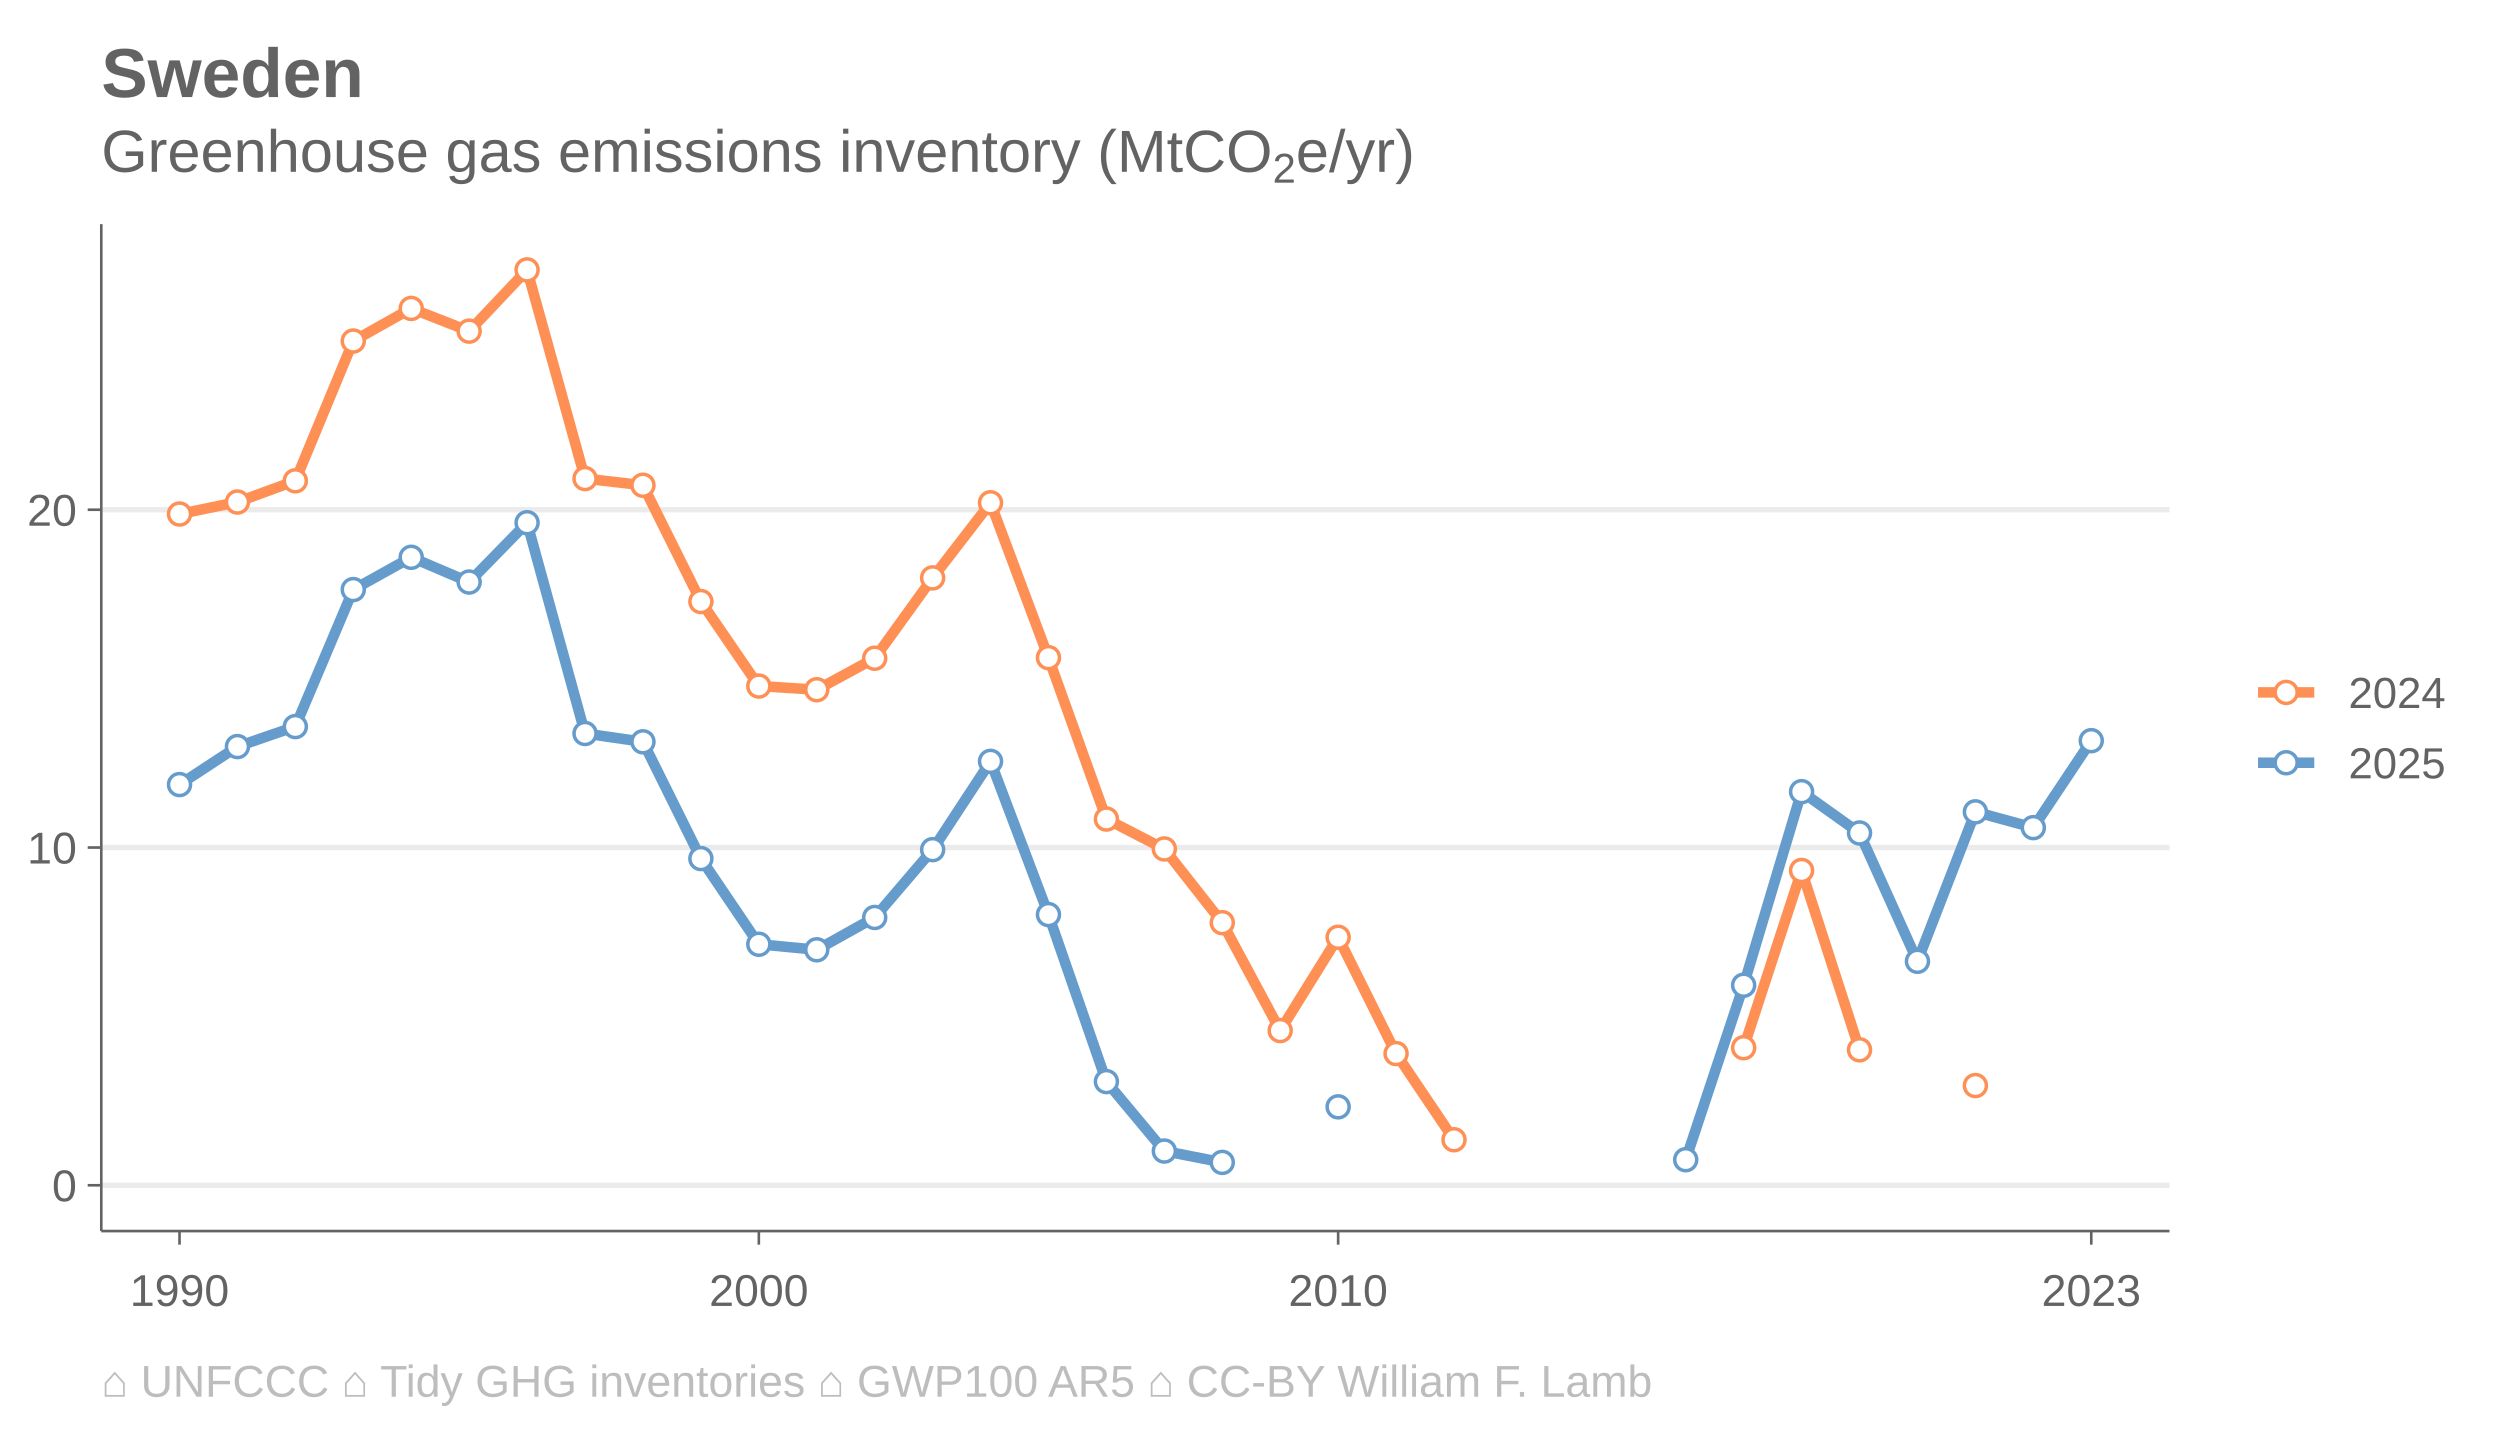
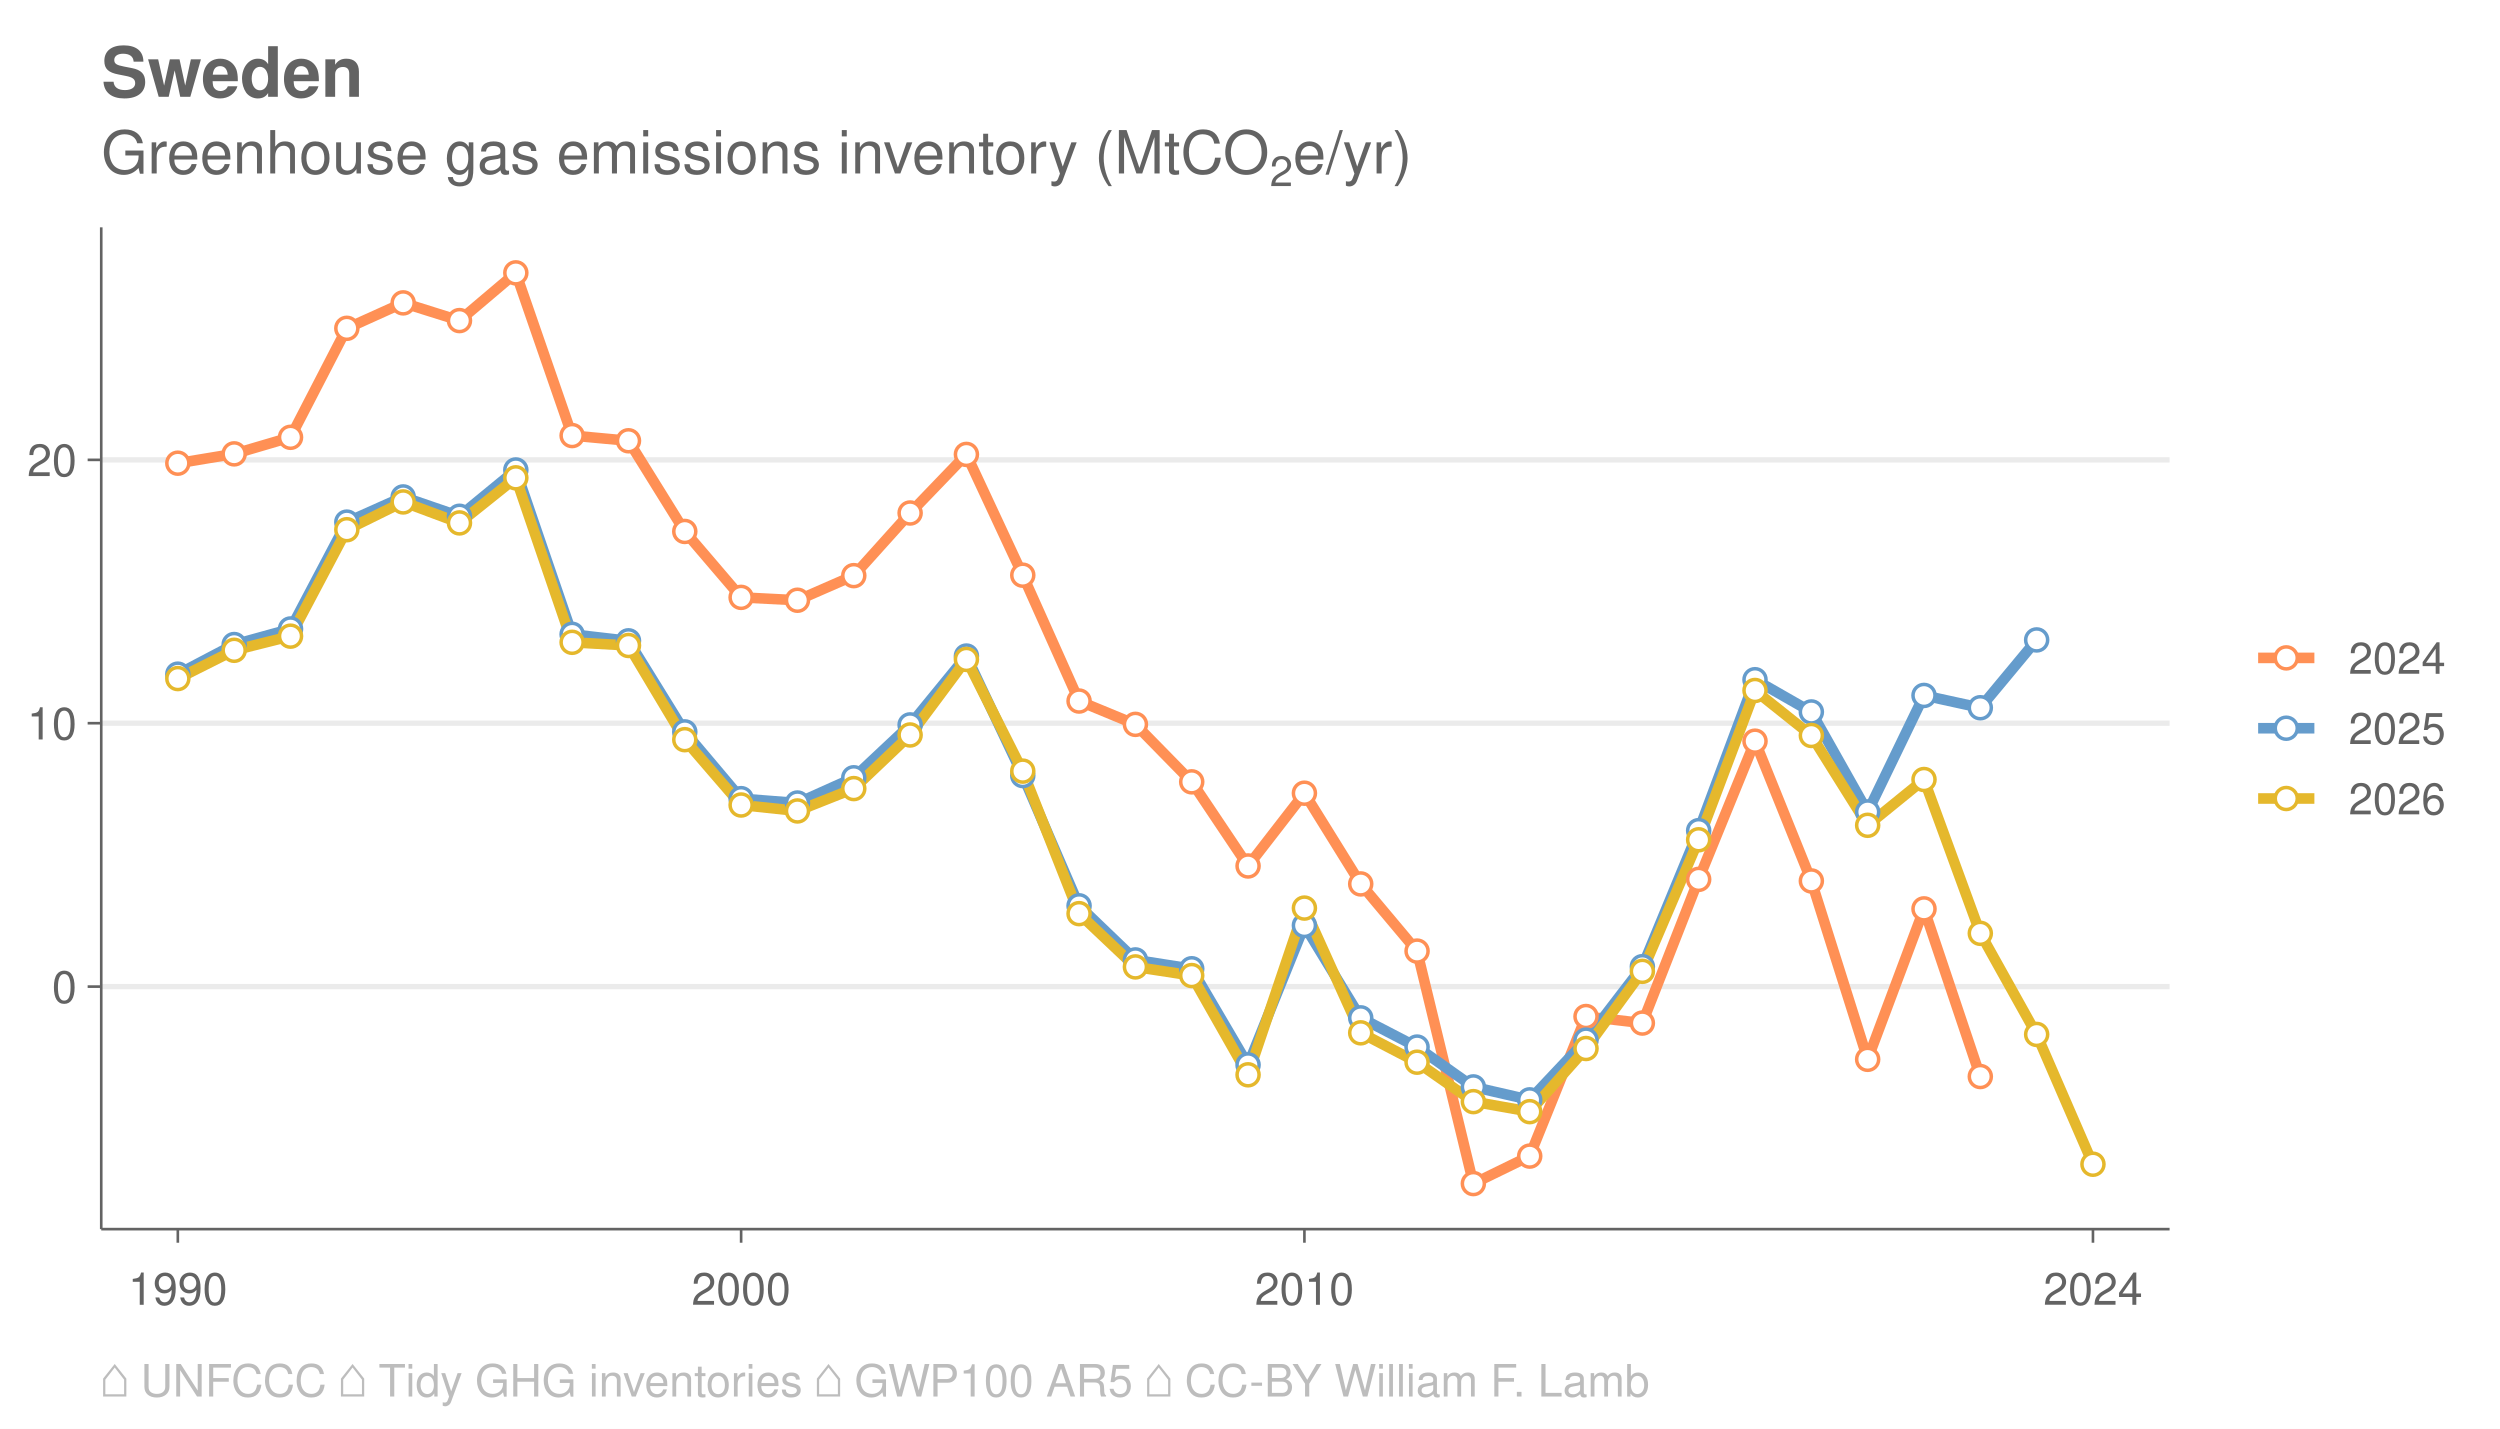
- <svg xmlns="http://www.w3.org/2000/svg" class="svglite" width="504.00pt" height="288.00pt" viewBox="0 0 504.00 288.00">
-   <defs>
-     <style type="text/css">
+ <svg xmlns="http://www.w3.org/2000/svg" width="504.00pt" height="288.00pt" viewBox="0 0 504.00 288.00">
+   <g class="svglite">
+     <defs>
+       <style type="text/css">
    .svglite line, .svglite polyline, .svglite polygon, .svglite path, .svglite rect, .svglite circle {
      fill: none;
      stroke: #000000;
      stroke-linecap: round;
      stroke-linejoin: round;
      stroke-miterlimit: 10.00;
    }
    .svglite text {
      white-space: pre;
    }
+     .svglite g.glyphgroup path {
+       fill: inherit;
+       stroke: none;
+     }
  </style>
-   </defs>
-   <rect width="100%" height="100%" style="stroke: none; fill: #FFFFFF;" />
-   <defs>
-     <clipPath id="cpMC4wMHw1MDQuMDB8MC4wMHwyODguMDA=">
-       <rect x="0.00" y="0.00" width="504.00" height="288.00" />
-     </clipPath>
-   </defs>
-   <g clip-path="url(#cpMC4wMHw1MDQuMDB8MC4wMHwyODguMDA=)">
-     <rect x="0.00" y="0.00" width="504.00" height="288.00" style="stroke-width: 1.07; stroke: #FFFFFF; fill: #FFFFFF;" />
-   </g>
-   <defs>
-     <clipPath id="cpMjAuNDJ8NDM3LjM3fDQ1LjE5fDI0OC4xOA==">
-       <rect x="20.42" y="45.19" width="416.95" height="202.99" />
-     </clipPath>
-   </defs>
-   <g clip-path="url(#cpMjAuNDJ8NDM3LjM3fDQ1LjE5fDI0OC4xOA==)">
-     <polyline points="20.42,238.95 437.37,238.95 " style="stroke-width: 1.07; stroke: #EBEBEB; stroke-linecap: butt;" />
-     <polyline points="20.42,170.86 437.37,170.86 " style="stroke-width: 1.07; stroke: #EBEBEB; stroke-linecap: butt;" />
-     <polyline points="20.42,102.76 437.37,102.76 " style="stroke-width: 1.07; stroke: #EBEBEB; stroke-linecap: butt;" />
-     <polyline points="36.19,103.63 47.87,101.21 59.54,96.93 71.22,68.75 82.90,62.18 94.58,66.76 106.26,54.41 117.94,96.48 129.62,97.83 141.30,121.27 152.98,138.31 164.66,139.05 176.34,132.70 188.02,116.50 199.69,101.36 211.37,132.58 223.05,165.12 234.73,171.15 246.41,186.01 258.09,207.76 269.77,188.95 281.45,212.40 293.13,229.77 " style="stroke-width: 2.13; stroke: #FF9055; stroke-linecap: butt;" />
-     <polyline points="351.52,211.22 363.20,175.49 374.88,211.64 " style="stroke-width: 2.13; stroke: #FF9055; stroke-linecap: butt;" />
-     <polyline points="36.19,158.17 47.87,150.51 59.54,146.48 71.22,118.86 82.90,112.35 94.58,117.34 106.26,105.38 117.94,147.87 129.62,149.55 141.30,173.09 152.98,190.36 164.66,191.48 176.34,184.96 188.02,171.29 199.69,153.49 211.37,184.38 223.05,218.05 234.73,232.05 246.41,234.34 " style="stroke-width: 2.13; stroke: #659CCC; stroke-linecap: butt;" />
-     <polyline points="339.84,233.80 351.52,198.62 363.20,159.60 374.88,167.93 386.56,193.80 398.24,163.67 409.92,166.85 421.60,149.32 " style="stroke-width: 2.13; stroke: #659CCC; stroke-linecap: butt;" />
-     <circle cx="36.19" cy="103.63" r="2.22" style="stroke-width: 0.71; stroke: #FF9055; fill: #FFFFFF;" />
-     <circle cx="36.19" cy="158.17" r="2.22" style="stroke-width: 0.71; stroke: #659CCC; fill: #FFFFFF;" />
-     <circle cx="47.87" cy="101.21" r="2.22" style="stroke-width: 0.71; stroke: #FF9055; fill: #FFFFFF;" />
-     <circle cx="47.87" cy="150.51" r="2.22" style="stroke-width: 0.71; stroke: #659CCC; fill: #FFFFFF;" />
-     <circle cx="59.54" cy="96.93" r="2.22" style="stroke-width: 0.71; stroke: #FF9055; fill: #FFFFFF;" />
-     <circle cx="59.54" cy="146.48" r="2.22" style="stroke-width: 0.71; stroke: #659CCC; fill: #FFFFFF;" />
-     <circle cx="71.22" cy="68.75" r="2.22" style="stroke-width: 0.71; stroke: #FF9055; fill: #FFFFFF;" />
-     <circle cx="71.22" cy="118.86" r="2.22" style="stroke-width: 0.71; stroke: #659CCC; fill: #FFFFFF;" />
-     <circle cx="82.90" cy="62.18" r="2.22" style="stroke-width: 0.71; stroke: #FF9055; fill: #FFFFFF;" />
-     <circle cx="82.90" cy="112.35" r="2.22" style="stroke-width: 0.71; stroke: #659CCC; fill: #FFFFFF;" />
-     <circle cx="94.58" cy="66.76" r="2.22" style="stroke-width: 0.71; stroke: #FF9055; fill: #FFFFFF;" />
-     <circle cx="94.58" cy="117.34" r="2.22" style="stroke-width: 0.71; stroke: #659CCC; fill: #FFFFFF;" />
-     <circle cx="106.26" cy="54.41" r="2.22" style="stroke-width: 0.71; stroke: #FF9055; fill: #FFFFFF;" />
-     <circle cx="106.26" cy="105.38" r="2.22" style="stroke-width: 0.71; stroke: #659CCC; fill: #FFFFFF;" />
-     <circle cx="117.94" cy="96.48" r="2.22" style="stroke-width: 0.71; stroke: #FF9055; fill: #FFFFFF;" />
-     <circle cx="117.94" cy="147.87" r="2.22" style="stroke-width: 0.71; stroke: #659CCC; fill: #FFFFFF;" />
-     <circle cx="129.62" cy="97.83" r="2.22" style="stroke-width: 0.71; stroke: #FF9055; fill: #FFFFFF;" />
-     <circle cx="129.62" cy="149.55" r="2.22" style="stroke-width: 0.71; stroke: #659CCC; fill: #FFFFFF;" />
-     <circle cx="141.30" cy="121.27" r="2.22" style="stroke-width: 0.71; stroke: #FF9055; fill: #FFFFFF;" />
-     <circle cx="141.30" cy="173.09" r="2.22" style="stroke-width: 0.71; stroke: #659CCC; fill: #FFFFFF;" />
-     <circle cx="152.98" cy="138.31" r="2.22" style="stroke-width: 0.71; stroke: #FF9055; fill: #FFFFFF;" />
-     <circle cx="152.98" cy="190.36" r="2.22" style="stroke-width: 0.71; stroke: #659CCC; fill: #FFFFFF;" />
-     <circle cx="164.66" cy="139.05" r="2.22" style="stroke-width: 0.71; stroke: #FF9055; fill: #FFFFFF;" />
-     <circle cx="164.66" cy="191.48" r="2.22" style="stroke-width: 0.71; stroke: #659CCC; fill: #FFFFFF;" />
-     <circle cx="176.34" cy="132.70" r="2.22" style="stroke-width: 0.71; stroke: #FF9055; fill: #FFFFFF;" />
-     <circle cx="176.34" cy="184.96" r="2.22" style="stroke-width: 0.71; stroke: #659CCC; fill: #FFFFFF;" />
-     <circle cx="188.02" cy="116.50" r="2.22" style="stroke-width: 0.71; stroke: #FF9055; fill: #FFFFFF;" />
-     <circle cx="188.02" cy="171.29" r="2.22" style="stroke-width: 0.71; stroke: #659CCC; fill: #FFFFFF;" />
-     <circle cx="199.69" cy="101.36" r="2.22" style="stroke-width: 0.71; stroke: #FF9055; fill: #FFFFFF;" />
-     <circle cx="199.69" cy="153.49" r="2.22" style="stroke-width: 0.71; stroke: #659CCC; fill: #FFFFFF;" />
-     <circle cx="211.37" cy="132.58" r="2.22" style="stroke-width: 0.71; stroke: #FF9055; fill: #FFFFFF;" />
-     <circle cx="211.37" cy="184.38" r="2.22" style="stroke-width: 0.71; stroke: #659CCC; fill: #FFFFFF;" />
-     <circle cx="223.05" cy="165.12" r="2.22" style="stroke-width: 0.71; stroke: #FF9055; fill: #FFFFFF;" />
-     <circle cx="223.05" cy="218.05" r="2.22" style="stroke-width: 0.71; stroke: #659CCC; fill: #FFFFFF;" />
-     <circle cx="234.73" cy="171.15" r="2.22" style="stroke-width: 0.71; stroke: #FF9055; fill: #FFFFFF;" />
-     <circle cx="234.73" cy="232.05" r="2.22" style="stroke-width: 0.71; stroke: #659CCC; fill: #FFFFFF;" />
-     <circle cx="246.41" cy="186.01" r="2.22" style="stroke-width: 0.71; stroke: #FF9055; fill: #FFFFFF;" />
-     <circle cx="246.41" cy="234.34" r="2.22" style="stroke-width: 0.71; stroke: #659CCC; fill: #FFFFFF;" />
-     <circle cx="258.09" cy="207.76" r="2.22" style="stroke-width: 0.71; stroke: #FF9055; fill: #FFFFFF;" />
-     <circle cx="269.77" cy="188.95" r="2.22" style="stroke-width: 0.71; stroke: #FF9055; fill: #FFFFFF;" />
-     <circle cx="269.77" cy="223.14" r="2.22" style="stroke-width: 0.71; stroke: #659CCC; fill: #FFFFFF;" />
-     <circle cx="281.45" cy="212.40" r="2.22" style="stroke-width: 0.71; stroke: #FF9055; fill: #FFFFFF;" />
-     <circle cx="293.13" cy="229.77" r="2.22" style="stroke-width: 0.71; stroke: #FF9055; fill: #FFFFFF;" />
-     <circle cx="339.84" cy="233.80" r="2.22" style="stroke-width: 0.71; stroke: #659CCC; fill: #FFFFFF;" />
-     <circle cx="351.52" cy="211.22" r="2.22" style="stroke-width: 0.71; stroke: #FF9055; fill: #FFFFFF;" />
-     <circle cx="351.52" cy="198.62" r="2.22" style="stroke-width: 0.71; stroke: #659CCC; fill: #FFFFFF;" />
-     <circle cx="363.20" cy="175.49" r="2.22" style="stroke-width: 0.71; stroke: #FF9055; fill: #FFFFFF;" />
-     <circle cx="363.20" cy="159.60" r="2.22" style="stroke-width: 0.71; stroke: #659CCC; fill: #FFFFFF;" />
-     <circle cx="374.88" cy="211.64" r="2.22" style="stroke-width: 0.71; stroke: #FF9055; fill: #FFFFFF;" />
-     <circle cx="374.88" cy="167.93" r="2.22" style="stroke-width: 0.71; stroke: #659CCC; fill: #FFFFFF;" />
-     <circle cx="386.56" cy="193.80" r="2.22" style="stroke-width: 0.71; stroke: #659CCC; fill: #FFFFFF;" />
-     <circle cx="398.24" cy="218.85" r="2.22" style="stroke-width: 0.71; stroke: #FF9055; fill: #FFFFFF;" />
-     <circle cx="398.24" cy="163.67" r="2.22" style="stroke-width: 0.71; stroke: #659CCC; fill: #FFFFFF;" />
-     <circle cx="409.92" cy="166.85" r="2.22" style="stroke-width: 0.71; stroke: #659CCC; fill: #FFFFFF;" />
-     <circle cx="421.60" cy="149.32" r="2.22" style="stroke-width: 0.71; stroke: #659CCC; fill: #FFFFFF;" />
-   </g>
-   <g clip-path="url(#cpMC4wMHw1MDQuMDB8MC4wMHwyODguMDA=)">
-     <polyline points="20.42,248.18 20.42,45.19 " style="stroke-width: 0.53; stroke: #636363; stroke-linecap: butt;" />
-     <text x="15.49" y="242.17" text-anchor="end" style="font-size: 9.00px;fill: #636363; font-family: &quot;Arial&quot;;" textLength="5.00px" lengthAdjust="spacingAndGlyphs">0</text>
-     <text x="15.49" y="174.08" text-anchor="end" style="font-size: 9.00px;fill: #636363; font-family: &quot;Arial&quot;;" textLength="10.01px" lengthAdjust="spacingAndGlyphs">10</text>
-     <text x="15.49" y="105.99" text-anchor="end" style="font-size: 9.00px;fill: #636363; font-family: &quot;Arial&quot;;" textLength="10.01px" lengthAdjust="spacingAndGlyphs">20</text>
-     <polyline points="17.68,238.95 20.42,238.95 " style="stroke-width: 0.53; stroke: #636363; stroke-linecap: butt;" />
-     <polyline points="17.68,170.86 20.42,170.86 " style="stroke-width: 0.53; stroke: #636363; stroke-linecap: butt;" />
-     <polyline points="17.68,102.76 20.42,102.76 " style="stroke-width: 0.53; stroke: #636363; stroke-linecap: butt;" />
-     <polyline points="20.42,248.18 437.37,248.18 " style="stroke-width: 0.53; stroke: #636363; stroke-linecap: butt;" />
-     <polyline points="36.19,250.92 36.19,248.18 " style="stroke-width: 0.53; stroke: #636363; stroke-linecap: butt;" />
-     <polyline points="152.98,250.92 152.98,248.18 " style="stroke-width: 0.53; stroke: #636363; stroke-linecap: butt;" />
-     <polyline points="269.77,250.92 269.77,248.18 " style="stroke-width: 0.53; stroke: #636363; stroke-linecap: butt;" />
-     <polyline points="421.60,250.92 421.60,248.18 " style="stroke-width: 0.53; stroke: #636363; stroke-linecap: butt;" />
-     <text x="36.19" y="263.28" text-anchor="middle" style="font-size: 9.00px;fill: #636363; font-family: &quot;Arial&quot;;" textLength="20.02px" lengthAdjust="spacingAndGlyphs">1990</text>
-     <text x="152.98" y="263.28" text-anchor="middle" style="font-size: 9.00px;fill: #636363; font-family: &quot;Arial&quot;;" textLength="20.02px" lengthAdjust="spacingAndGlyphs">2000</text>
-     <text x="269.77" y="263.28" text-anchor="middle" style="font-size: 9.00px;fill: #636363; font-family: &quot;Arial&quot;;" textLength="20.02px" lengthAdjust="spacingAndGlyphs">2010</text>
-     <text x="421.60" y="263.28" text-anchor="middle" style="font-size: 9.00px;fill: #636363; font-family: &quot;Arial&quot;;" textLength="20.02px" lengthAdjust="spacingAndGlyphs">2023</text>
-     <rect x="448.32" y="127.03" width="50.20" height="39.31" style="stroke-width: 1.07; stroke: none; fill: #FFFFFF;" />
-     <line x1="455.22" y1="139.59" x2="466.56" y2="139.59" style="stroke-width: 2.13; stroke: #FF9055; stroke-linecap: butt;" />
-     <circle cx="460.89" cy="139.59" r="2.22" style="stroke-width: 0.71; stroke: #FF9055; fill: #FFFFFF;" />
-     <line x1="455.22" y1="153.77" x2="466.56" y2="153.77" style="stroke-width: 2.13; stroke: #659CCC; stroke-linecap: butt;" />
-     <circle cx="460.89" cy="153.77" r="2.22" style="stroke-width: 0.71; stroke: #659CCC; fill: #FFFFFF;" />
-     <text x="473.46" y="142.74" style="font-size: 8.80px;fill: #636363; font-family: &quot;Arial&quot;;" textLength="19.58px" lengthAdjust="spacingAndGlyphs">2024</text>
-     <text x="473.46" y="156.92" style="font-size: 8.80px;fill: #636363; font-family: &quot;Arial&quot;;" textLength="19.58px" lengthAdjust="spacingAndGlyphs">2025</text>
-     <text x="20.42" y="34.64" style="font-size: 12.00px;fill: #636363; font-family: &quot;Arial&quot;;" textLength="236.15px" lengthAdjust="spacingAndGlyphs">Greenhouse gas emissions inventory (MtCO</text>
-     <text x="256.57" y="36.82" style="font-size: 8.40px;fill: #636363; font-family: &quot;Arial&quot;;" textLength="4.67px" lengthAdjust="spacingAndGlyphs">2</text>
-     <text x="261.24" y="34.64" style="font-size: 12.00px;fill: #636363; font-family: &quot;Arial&quot;;" textLength="24.00px" lengthAdjust="spacingAndGlyphs">e/yr)</text>
-     <text x="20.42" y="19.57" style="font-size: 14.00px; font-weight: bold;fill: #636363; font-family: &quot;Arial&quot;;" textLength="52.88px" lengthAdjust="spacingAndGlyphs">Sweden</text>
-     <text x="20.42" y="281.58" style="font-size: 9.00px;fill: #BDBDBD; font-family: &quot;Arial&quot;;" textLength="327.62px" lengthAdjust="spacingAndGlyphs">⌂ UNFCCC   ⌂ Tidy GHG inventories   ⌂ GWP100 AR5   ⌂ CC-BY William F. Lamb</text>
+     </defs>
+     <rect width="100%" height="100%" style="stroke: none; fill: #FFFFFF;" />
+     <defs>
+       <clipPath id="cpMC4wMHw1MDQuMDB8MC4wMHwyODguMDA=">
+         <rect x="0.00" y="0.00" width="504.00" height="288.00" />
+       </clipPath>
+     </defs>
+     <g clip-path="url(#cpMC4wMHw1MDQuMDB8MC4wMHwyODguMDA=)">
+       <rect x="0" y="0.00" width="504.00" height="288.00" style="stroke-width: 1.07; stroke: #FFFFFF; fill: #FFFFFF;" />
+     </g>
+     <defs>
+       <clipPath id="cpMjAuNDF8NDM3LjM5fDQ1LjgzfDI0Ny43OQ==">
+         <rect x="20.41" y="45.83" width="416.98" height="201.96" />
+       </clipPath>
+     </defs>
+     <g clip-path="url(#cpMjAuNDF8NDM3LjM5fDQ1LjgzfDI0Ny43OQ==)">
+       <polyline points="20.41,198.90 437.39,198.90 " style="stroke-width: 1.07; stroke: #EBEBEB; stroke-linecap: butt;" />
+       <polyline points="20.41,145.80 437.39,145.80 " style="stroke-width: 1.07; stroke: #EBEBEB; stroke-linecap: butt;" />
+       <polyline points="20.41,92.71 437.39,92.71 " style="stroke-width: 1.07; stroke: #EBEBEB; stroke-linecap: butt;" />
+       <polyline points="35.85,93.38 47.21,91.50 58.57,88.16 69.92,66.19 81.28,61.06 92.63,64.63 103.99,55.01 115.34,87.81 126.70,88.86 138.05,107.14 149.41,120.43 160.77,121.01 172.12,116.05 183.48,103.42 194.83,91.61 206.19,115.96 217.54,141.33 228.90,146.03 240.25,157.62 251.61,174.58 262.97,159.91 274.32,178.20 285.68,191.74 297.03,238.61 308.39,233.07 319.74,204.93 331.10,206.25 342.45,177.28 353.81,149.42 365.17,177.60 376.52,213.56 387.88,183.23 399.23,217.03 " style="stroke-width: 2.13; stroke: #FF9055; stroke-linecap: butt;" />
+       <polyline points="35.85,135.91 47.21,129.94 58.57,126.80 69.92,105.26 81.28,100.18 92.63,104.08 103.99,94.75 115.34,127.88 126.70,129.19 138.05,147.55 149.41,161.01 160.77,161.89 172.12,156.80 183.48,146.14 194.83,132.26 206.19,156.35 217.54,182.61 228.90,193.52 240.25,195.30 251.61,214.68 262.97,186.57 274.32,205.20 285.68,211.09 297.03,219.12 308.39,221.73 319.74,209.69 331.10,194.88 342.45,167.46 353.81,137.03 365.17,143.53 376.52,163.69 387.88,140.20 399.23,142.68 410.59,129.01 " style="stroke-width: 2.13; stroke: #659CCC; stroke-linecap: butt;" />
+       <polyline points="35.85,136.80 47.21,131.10 58.57,128.25 69.92,106.79 81.28,101.19 92.63,105.42 103.99,96.33 115.34,129.49 126.70,130.13 138.05,149.12 149.41,162.29 160.77,163.49 172.12,158.98 183.48,148.17 194.83,132.94 206.19,155.46 217.54,184.19 228.90,194.93 240.25,196.67 251.61,216.68 262.97,183.07 274.32,208.22 285.68,214.14 297.03,222.09 308.39,224.11 319.74,211.38 331.10,195.82 342.45,169.30 353.81,139.20 365.17,148.27 376.52,166.38 387.88,157.15 399.23,188.16 410.59,208.54 421.94,234.71 " style="stroke-width: 2.13; stroke: #E5B82C; stroke-linecap: butt;" />
+       <circle cx="35.85" cy="93.38" r="2.22" style="stroke-width: 0.71; stroke: #FF9055; fill: #FFFFFF;" />
+       <circle cx="35.85" cy="135.91" r="2.22" style="stroke-width: 0.71; stroke: #659CCC; fill: #FFFFFF;" />
+       <circle cx="35.85" cy="136.80" r="2.22" style="stroke-width: 0.71; stroke: #E5B82C; fill: #FFFFFF;" />
+       <circle cx="47.21" cy="91.50" r="2.22" style="stroke-width: 0.71; stroke: #FF9055; fill: #FFFFFF;" />
+       <circle cx="47.21" cy="129.94" r="2.22" style="stroke-width: 0.71; stroke: #659CCC; fill: #FFFFFF;" />
+       <circle cx="47.21" cy="131.10" r="2.22" style="stroke-width: 0.71; stroke: #E5B82C; fill: #FFFFFF;" />
+       <circle cx="58.57" cy="88.16" r="2.22" style="stroke-width: 0.71; stroke: #FF9055; fill: #FFFFFF;" />
+       <circle cx="58.57" cy="126.80" r="2.22" style="stroke-width: 0.71; stroke: #659CCC; fill: #FFFFFF;" />
+       <circle cx="58.57" cy="128.25" r="2.22" style="stroke-width: 0.71; stroke: #E5B82C; fill: #FFFFFF;" />
+       <circle cx="69.92" cy="66.19" r="2.22" style="stroke-width: 0.71; stroke: #FF9055; fill: #FFFFFF;" />
+       <circle cx="69.92" cy="105.26" r="2.22" style="stroke-width: 0.71; stroke: #659CCC; fill: #FFFFFF;" />
+       <circle cx="69.92" cy="106.79" r="2.22" style="stroke-width: 0.71; stroke: #E5B82C; fill: #FFFFFF;" />
+       <circle cx="81.28" cy="61.06" r="2.22" style="stroke-width: 0.71; stroke: #FF9055; fill: #FFFFFF;" />
+       <circle cx="81.28" cy="100.18" r="2.22" style="stroke-width: 0.71; stroke: #659CCC; fill: #FFFFFF;" />
+       <circle cx="81.28" cy="101.19" r="2.22" style="stroke-width: 0.71; stroke: #E5B82C; fill: #FFFFFF;" />
+       <circle cx="92.63" cy="64.63" r="2.22" style="stroke-width: 0.71; stroke: #FF9055; fill: #FFFFFF;" />
+       <circle cx="92.63" cy="104.08" r="2.22" style="stroke-width: 0.71; stroke: #659CCC; fill: #FFFFFF;" />
+       <circle cx="92.63" cy="105.42" r="2.22" style="stroke-width: 0.71; stroke: #E5B82C; fill: #FFFFFF;" />
+       <circle cx="103.99" cy="55.01" r="2.22" style="stroke-width: 0.71; stroke: #FF9055; fill: #FFFFFF;" />
+       <circle cx="103.99" cy="94.75" r="2.22" style="stroke-width: 0.71; stroke: #659CCC; fill: #FFFFFF;" />
+       <circle cx="103.99" cy="96.33" r="2.22" style="stroke-width: 0.71; stroke: #E5B82C; fill: #FFFFFF;" />
+       <circle cx="115.34" cy="87.81" r="2.22" style="stroke-width: 0.71; stroke: #FF9055; fill: #FFFFFF;" />
+       <circle cx="115.34" cy="127.88" r="2.22" style="stroke-width: 0.71; stroke: #659CCC; fill: #FFFFFF;" />
+       <circle cx="115.34" cy="129.49" r="2.22" style="stroke-width: 0.71; stroke: #E5B82C; fill: #FFFFFF;" />
+       <circle cx="126.70" cy="88.86" r="2.22" style="stroke-width: 0.71; stroke: #FF9055; fill: #FFFFFF;" />
+       <circle cx="126.70" cy="129.19" r="2.22" style="stroke-width: 0.71; stroke: #659CCC; fill: #FFFFFF;" />
+       <circle cx="126.70" cy="130.13" r="2.22" style="stroke-width: 0.71; stroke: #E5B82C; fill: #FFFFFF;" />
+       <circle cx="138.05" cy="107.14" r="2.22" style="stroke-width: 0.71; stroke: #FF9055; fill: #FFFFFF;" />
+       <circle cx="138.05" cy="147.55" r="2.22" style="stroke-width: 0.71; stroke: #659CCC; fill: #FFFFFF;" />
+       <circle cx="138.05" cy="149.12" r="2.22" style="stroke-width: 0.71; stroke: #E5B82C; fill: #FFFFFF;" />
+       <circle cx="149.41" cy="120.43" r="2.22" style="stroke-width: 0.71; stroke: #FF9055; fill: #FFFFFF;" />
+       <circle cx="149.41" cy="161.01" r="2.22" style="stroke-width: 0.71; stroke: #659CCC; fill: #FFFFFF;" />
+       <circle cx="149.41" cy="162.29" r="2.22" style="stroke-width: 0.71; stroke: #E5B82C; fill: #FFFFFF;" />
+       <circle cx="160.77" cy="121.01" r="2.22" style="stroke-width: 0.71; stroke: #FF9055; fill: #FFFFFF;" />
+       <circle cx="160.77" cy="161.89" r="2.22" style="stroke-width: 0.71; stroke: #659CCC; fill: #FFFFFF;" />
+       <circle cx="160.77" cy="163.49" r="2.22" style="stroke-width: 0.71; stroke: #E5B82C; fill: #FFFFFF;" />
+       <circle cx="172.12" cy="116.05" r="2.22" style="stroke-width: 0.71; stroke: #FF9055; fill: #FFFFFF;" />
+       <circle cx="172.12" cy="156.80" r="2.22" style="stroke-width: 0.71; stroke: #659CCC; fill: #FFFFFF;" />
+       <circle cx="172.12" cy="158.98" r="2.22" style="stroke-width: 0.71; stroke: #E5B82C; fill: #FFFFFF;" />
+       <circle cx="183.48" cy="103.42" r="2.22" style="stroke-width: 0.71; stroke: #FF9055; fill: #FFFFFF;" />
+       <circle cx="183.48" cy="146.14" r="2.22" style="stroke-width: 0.71; stroke: #659CCC; fill: #FFFFFF;" />
+       <circle cx="183.48" cy="148.17" r="2.22" style="stroke-width: 0.71; stroke: #E5B82C; fill: #FFFFFF;" />
+       <circle cx="194.83" cy="91.61" r="2.22" style="stroke-width: 0.71; stroke: #FF9055; fill: #FFFFFF;" />
+       <circle cx="194.83" cy="132.26" r="2.22" style="stroke-width: 0.71; stroke: #659CCC; fill: #FFFFFF;" />
+       <circle cx="194.83" cy="132.94" r="2.22" style="stroke-width: 0.71; stroke: #E5B82C; fill: #FFFFFF;" />
+       <circle cx="206.19" cy="115.96" r="2.22" style="stroke-width: 0.71; stroke: #FF9055; fill: #FFFFFF;" />
+       <circle cx="206.19" cy="156.35" r="2.22" style="stroke-width: 0.71; stroke: #659CCC; fill: #FFFFFF;" />
+       <circle cx="206.19" cy="155.46" r="2.22" style="stroke-width: 0.71; stroke: #E5B82C; fill: #FFFFFF;" />
+       <circle cx="217.54" cy="141.33" r="2.22" style="stroke-width: 0.71; stroke: #FF9055; fill: #FFFFFF;" />
+       <circle cx="217.54" cy="182.61" r="2.22" style="stroke-width: 0.71; stroke: #659CCC; fill: #FFFFFF;" />
+       <circle cx="217.54" cy="184.19" r="2.22" style="stroke-width: 0.71; stroke: #E5B82C; fill: #FFFFFF;" />
+       <circle cx="228.90" cy="146.03" r="2.22" style="stroke-width: 0.71; stroke: #FF9055; fill: #FFFFFF;" />
+       <circle cx="228.90" cy="193.52" r="2.22" style="stroke-width: 0.71; stroke: #659CCC; fill: #FFFFFF;" />
+       <circle cx="228.90" cy="194.93" r="2.22" style="stroke-width: 0.71; stroke: #E5B82C; fill: #FFFFFF;" />
+       <circle cx="240.25" cy="157.62" r="2.22" style="stroke-width: 0.71; stroke: #FF9055; fill: #FFFFFF;" />
+       <circle cx="240.25" cy="195.30" r="2.22" style="stroke-width: 0.71; stroke: #659CCC; fill: #FFFFFF;" />
+       <circle cx="240.25" cy="196.67" r="2.22" style="stroke-width: 0.71; stroke: #E5B82C; fill: #FFFFFF;" />
+       <circle cx="251.61" cy="174.58" r="2.22" style="stroke-width: 0.71; stroke: #FF9055; fill: #FFFFFF;" />
+       <circle cx="251.61" cy="214.68" r="2.22" style="stroke-width: 0.71; stroke: #659CCC; fill: #FFFFFF;" />
+       <circle cx="251.61" cy="216.68" r="2.22" style="stroke-width: 0.71; stroke: #E5B82C; fill: #FFFFFF;" />
+       <circle cx="262.97" cy="159.91" r="2.22" style="stroke-width: 0.71; stroke: #FF9055; fill: #FFFFFF;" />
+       <circle cx="262.97" cy="186.57" r="2.22" style="stroke-width: 0.71; stroke: #659CCC; fill: #FFFFFF;" />
+       <circle cx="262.97" cy="183.07" r="2.22" style="stroke-width: 0.71; stroke: #E5B82C; fill: #FFFFFF;" />
+       <circle cx="274.32" cy="178.20" r="2.22" style="stroke-width: 0.71; stroke: #FF9055; fill: #FFFFFF;" />
+       <circle cx="274.32" cy="205.20" r="2.22" style="stroke-width: 0.71; stroke: #659CCC; fill: #FFFFFF;" />
+       <circle cx="274.32" cy="208.22" r="2.22" style="stroke-width: 0.71; stroke: #E5B82C; fill: #FFFFFF;" />
+       <circle cx="285.68" cy="191.74" r="2.22" style="stroke-width: 0.71; stroke: #FF9055; fill: #FFFFFF;" />
+       <circle cx="285.68" cy="211.09" r="2.22" style="stroke-width: 0.71; stroke: #659CCC; fill: #FFFFFF;" />
+       <circle cx="285.68" cy="214.14" r="2.22" style="stroke-width: 0.71; stroke: #E5B82C; fill: #FFFFFF;" />
+       <circle cx="297.03" cy="238.61" r="2.22" style="stroke-width: 0.71; stroke: #FF9055; fill: #FFFFFF;" />
+       <circle cx="297.03" cy="219.12" r="2.22" style="stroke-width: 0.71; stroke: #659CCC; fill: #FFFFFF;" />
+       <circle cx="297.03" cy="222.09" r="2.22" style="stroke-width: 0.71; stroke: #E5B82C; fill: #FFFFFF;" />
+       <circle cx="308.39" cy="233.07" r="2.22" style="stroke-width: 0.71; stroke: #FF9055; fill: #FFFFFF;" />
+       <circle cx="308.39" cy="221.73" r="2.22" style="stroke-width: 0.71; stroke: #659CCC; fill: #FFFFFF;" />
+       <circle cx="308.39" cy="224.11" r="2.22" style="stroke-width: 0.71; stroke: #E5B82C; fill: #FFFFFF;" />
+       <circle cx="319.74" cy="204.93" r="2.22" style="stroke-width: 0.71; stroke: #FF9055; fill: #FFFFFF;" />
+       <circle cx="319.74" cy="209.69" r="2.22" style="stroke-width: 0.71; stroke: #659CCC; fill: #FFFFFF;" />
+       <circle cx="319.74" cy="211.38" r="2.22" style="stroke-width: 0.71; stroke: #E5B82C; fill: #FFFFFF;" />
+       <circle cx="331.10" cy="206.25" r="2.22" style="stroke-width: 0.71; stroke: #FF9055; fill: #FFFFFF;" />
+       <circle cx="331.10" cy="194.88" r="2.22" style="stroke-width: 0.71; stroke: #659CCC; fill: #FFFFFF;" />
+       <circle cx="331.10" cy="195.82" r="2.22" style="stroke-width: 0.71; stroke: #E5B82C; fill: #FFFFFF;" />
+       <circle cx="342.45" cy="177.28" r="2.22" style="stroke-width: 0.71; stroke: #FF9055; fill: #FFFFFF;" />
+       <circle cx="342.45" cy="167.46" r="2.22" style="stroke-width: 0.71; stroke: #659CCC; fill: #FFFFFF;" />
+       <circle cx="342.45" cy="169.30" r="2.22" style="stroke-width: 0.71; stroke: #E5B82C; fill: #FFFFFF;" />
+       <circle cx="353.81" cy="149.42" r="2.22" style="stroke-width: 0.71; stroke: #FF9055; fill: #FFFFFF;" />
+       <circle cx="353.81" cy="137.03" r="2.22" style="stroke-width: 0.71; stroke: #659CCC; fill: #FFFFFF;" />
+       <circle cx="353.81" cy="139.20" r="2.22" style="stroke-width: 0.71; stroke: #E5B82C; fill: #FFFFFF;" />
+       <circle cx="365.17" cy="177.60" r="2.22" style="stroke-width: 0.71; stroke: #FF9055; fill: #FFFFFF;" />
+       <circle cx="365.17" cy="143.53" r="2.22" style="stroke-width: 0.71; stroke: #659CCC; fill: #FFFFFF;" />
+       <circle cx="365.17" cy="148.27" r="2.22" style="stroke-width: 0.71; stroke: #E5B82C; fill: #FFFFFF;" />
+       <circle cx="376.52" cy="213.56" r="2.22" style="stroke-width: 0.71; stroke: #FF9055; fill: #FFFFFF;" />
+       <circle cx="376.52" cy="163.69" r="2.22" style="stroke-width: 0.71; stroke: #659CCC; fill: #FFFFFF;" />
+       <circle cx="376.52" cy="166.38" r="2.22" style="stroke-width: 0.71; stroke: #E5B82C; fill: #FFFFFF;" />
+       <circle cx="387.88" cy="183.23" r="2.22" style="stroke-width: 0.71; stroke: #FF9055; fill: #FFFFFF;" />
+       <circle cx="387.88" cy="140.20" r="2.22" style="stroke-width: 0.71; stroke: #659CCC; fill: #FFFFFF;" />
+       <circle cx="387.88" cy="157.15" r="2.22" style="stroke-width: 0.71; stroke: #E5B82C; fill: #FFFFFF;" />
+       <circle cx="399.23" cy="217.03" r="2.22" style="stroke-width: 0.71; stroke: #FF9055; fill: #FFFFFF;" />
+       <circle cx="399.23" cy="142.68" r="2.22" style="stroke-width: 0.71; stroke: #659CCC; fill: #FFFFFF;" />
+       <circle cx="399.23" cy="188.16" r="2.22" style="stroke-width: 0.71; stroke: #E5B82C; fill: #FFFFFF;" />
+       <circle cx="410.59" cy="129.01" r="2.22" style="stroke-width: 0.71; stroke: #659CCC; fill: #FFFFFF;" />
+       <circle cx="410.59" cy="208.54" r="2.22" style="stroke-width: 0.71; stroke: #E5B82C; fill: #FFFFFF;" />
+       <circle cx="421.94" cy="234.71" r="2.22" style="stroke-width: 0.71; stroke: #E5B82C; fill: #FFFFFF;" />
+     </g>
+     <g clip-path="url(#cpMC4wMHw1MDQuMDB8MC4wMHwyODguMDA=)">
+       <polyline points="20.41,247.79 20.41,45.83 " style="stroke-width: 0.53; stroke: #636363; stroke-linecap: butt;" />
+       <text x="15.48" y="202.18" text-anchor="end" style="font-size: 9.00px;fill: #636363; font-family: &quot;Nimbus Sans&quot;;" textLength="5.00px" lengthAdjust="spacingAndGlyphs">0</text>
+       <text x="15.48" y="149.08" text-anchor="end" style="font-size: 9.00px;fill: #636363; font-family: &quot;Nimbus Sans&quot;;" textLength="10.00px" lengthAdjust="spacingAndGlyphs">10</text>
+       <text x="15.48" y="95.99" text-anchor="end" style="font-size: 9.00px;fill: #636363; font-family: &quot;Nimbus Sans&quot;;" textLength="10.00px" lengthAdjust="spacingAndGlyphs">20</text>
+       <polyline points="17.67,198.90 20.41,198.90 " style="stroke-width: 0.53; stroke: #636363; stroke-linecap: butt;" />
+       <polyline points="17.67,145.80 20.41,145.80 " style="stroke-width: 0.53; stroke: #636363; stroke-linecap: butt;" />
+       <polyline points="17.67,92.71 20.41,92.71 " style="stroke-width: 0.53; stroke: #636363; stroke-linecap: butt;" />
+       <polyline points="20.41,247.79 437.39,247.79 " style="stroke-width: 0.53; stroke: #636363; stroke-linecap: butt;" />
+       <polyline points="35.85,250.53 35.85,247.79 " style="stroke-width: 0.53; stroke: #636363; stroke-linecap: butt;" />
+       <polyline points="149.41,250.53 149.41,247.79 " style="stroke-width: 0.53; stroke: #636363; stroke-linecap: butt;" />
+       <polyline points="262.97,250.53 262.97,247.79 " style="stroke-width: 0.53; stroke: #636363; stroke-linecap: butt;" />
+       <polyline points="421.94,250.53 421.94,247.79 " style="stroke-width: 0.53; stroke: #636363; stroke-linecap: butt;" />
+       <text x="35.85" y="263.05" text-anchor="middle" style="font-size: 9.00px;fill: #636363; font-family: &quot;Nimbus Sans&quot;;" textLength="20.00px" lengthAdjust="spacingAndGlyphs">1990</text>
+       <text x="149.41" y="263.05" text-anchor="middle" style="font-size: 9.00px;fill: #636363; font-family: &quot;Nimbus Sans&quot;;" textLength="20.00px" lengthAdjust="spacingAndGlyphs">2000</text>
+       <text x="262.97" y="263.05" text-anchor="middle" style="font-size: 9.00px;fill: #636363; font-family: &quot;Nimbus Sans&quot;;" textLength="20.00px" lengthAdjust="spacingAndGlyphs">2010</text>
+       <text x="421.94" y="263.05" text-anchor="middle" style="font-size: 9.00px;fill: #636363; font-family: &quot;Nimbus Sans&quot;;" textLength="20.00px" lengthAdjust="spacingAndGlyphs">2024</text>
+       <rect x="448.35" y="120.07" width="50.17" height="53.48" style="stroke-width: 1.07; stroke: none; fill: #FFFFFF;" />
+       <line x1="455.24" y1="132.63" x2="466.58" y2="132.63" style="stroke-width: 2.13; stroke: #FF9055; stroke-linecap: butt;" />
+       <circle cx="460.91" cy="132.63" r="2.22" style="stroke-width: 0.71; stroke: #FF9055; fill: #FFFFFF;" />
+       <line x1="455.24" y1="146.81" x2="466.58" y2="146.81" style="stroke-width: 2.13; stroke: #659CCC; stroke-linecap: butt;" />
+       <circle cx="460.91" cy="146.81" r="2.22" style="stroke-width: 0.71; stroke: #659CCC; fill: #FFFFFF;" />
+       <line x1="455.24" y1="160.98" x2="466.58" y2="160.98" style="stroke-width: 2.13; stroke: #E5B82C; stroke-linecap: butt;" />
+       <circle cx="460.91" cy="160.98" r="2.22" style="stroke-width: 0.71; stroke: #E5B82C; fill: #FFFFFF;" />
+       <text x="473.48" y="135.84" style="font-size: 8.80px;fill: #636363; font-family: &quot;Nimbus Sans&quot;;" textLength="19.56px" lengthAdjust="spacingAndGlyphs">2024</text>
+       <text x="473.48" y="150.01" style="font-size: 8.80px;fill: #636363; font-family: &quot;Nimbus Sans&quot;;" textLength="19.56px" lengthAdjust="spacingAndGlyphs">2025</text>
+       <text x="473.48" y="164.19" style="font-size: 8.80px;fill: #636363; font-family: &quot;Nimbus Sans&quot;;" textLength="19.56px" lengthAdjust="spacingAndGlyphs">2026</text>
+       <text x="20.41" y="34.98" style="font-size: 12.00px;fill: #636363; font-family: &quot;Nimbus Sans&quot;;" textLength="235.58px" lengthAdjust="spacingAndGlyphs">Greenhouse gas emissions inventory (MtCO</text>
+       <text x="255.99" y="37.53" style="font-size: 8.40px;fill: #636363; font-family: &quot;Nimbus Sans&quot;;" textLength="4.67px" lengthAdjust="spacingAndGlyphs">2</text>
+       <text x="260.65" y="34.98" style="font-size: 12.00px;fill: #636363; font-family: &quot;Nimbus Sans&quot;;" textLength="24.05px" lengthAdjust="spacingAndGlyphs">e/yr)</text>
+       <text x="20.41" y="19.52" style="font-size: 14.00px; font-weight: bold;fill: #636363; font-family: &quot;Nimbus Sans&quot;;" textLength="52.86px" lengthAdjust="spacingAndGlyphs">Sweden</text>
+       <text x="20.41" y="281.54" style="font-size: 9.00px;fill: #BDBDBD; font-family: &quot;Nimbus Sans&quot;;" textLength="327.12px" lengthAdjust="spacingAndGlyphs">⌂ UNFCCC   ⌂ Tidy GHG inventories   ⌂ GWP100 AR5   ⌂ CC-BY William F. Lamb</text>
+     </g>
  </g>
</svg>
